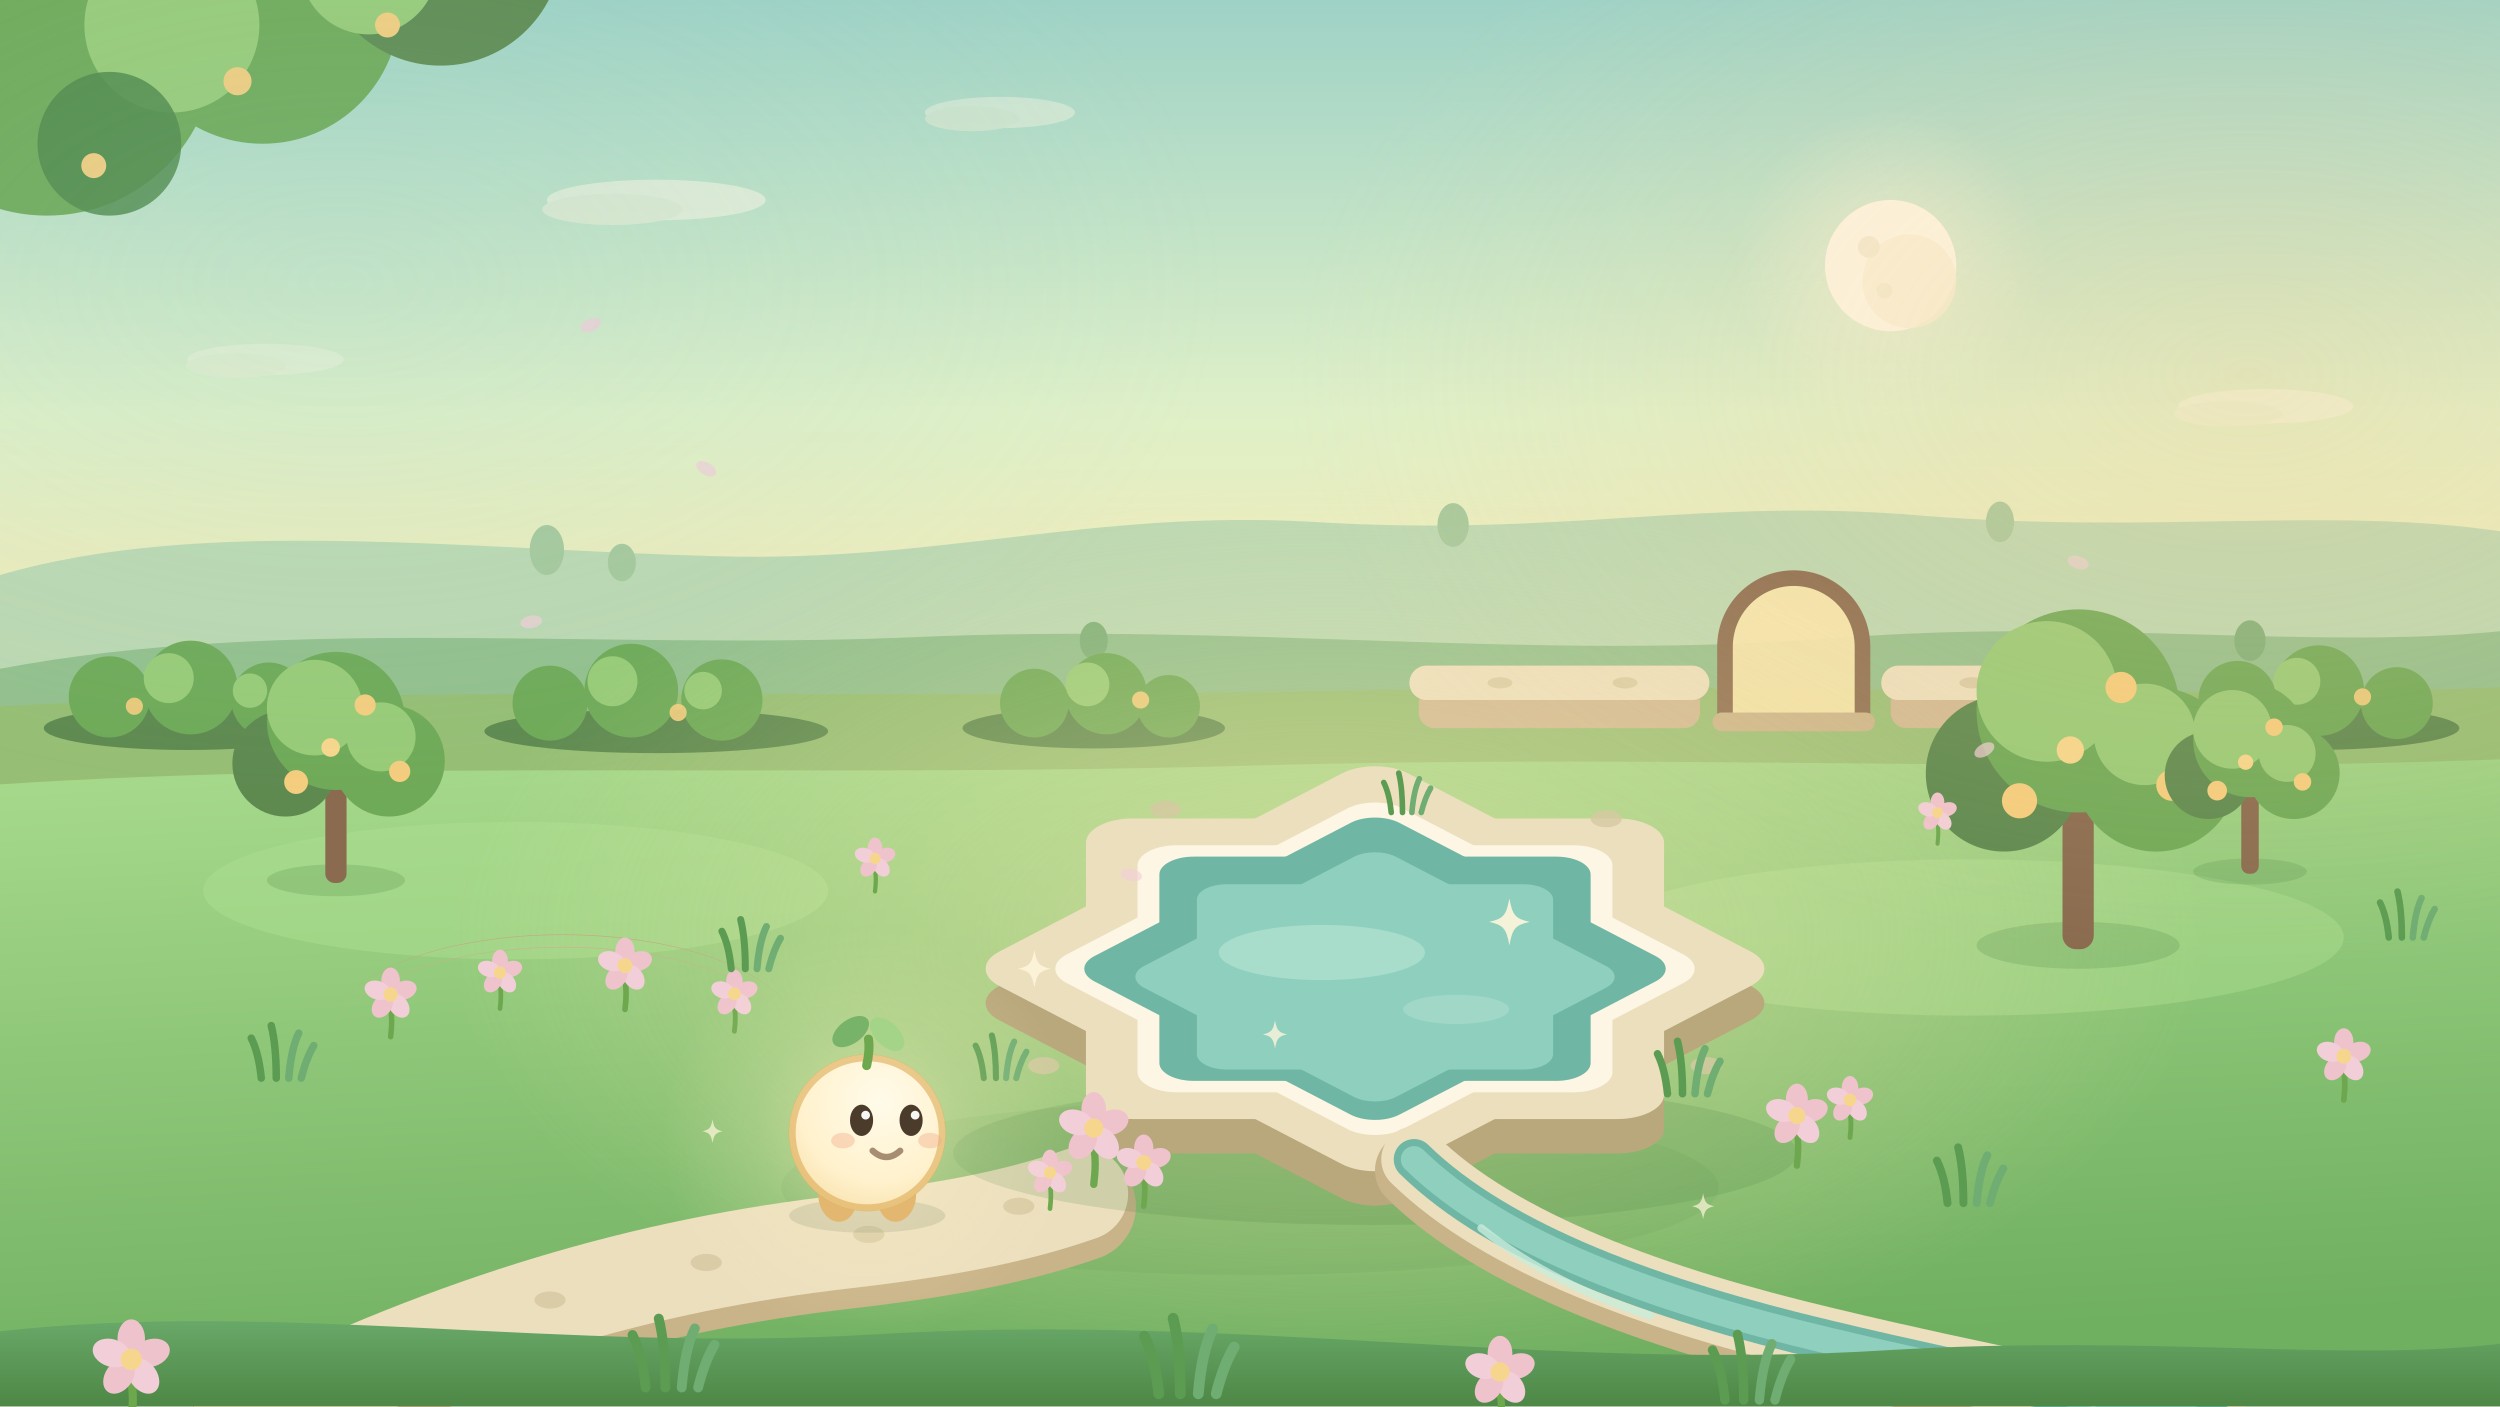
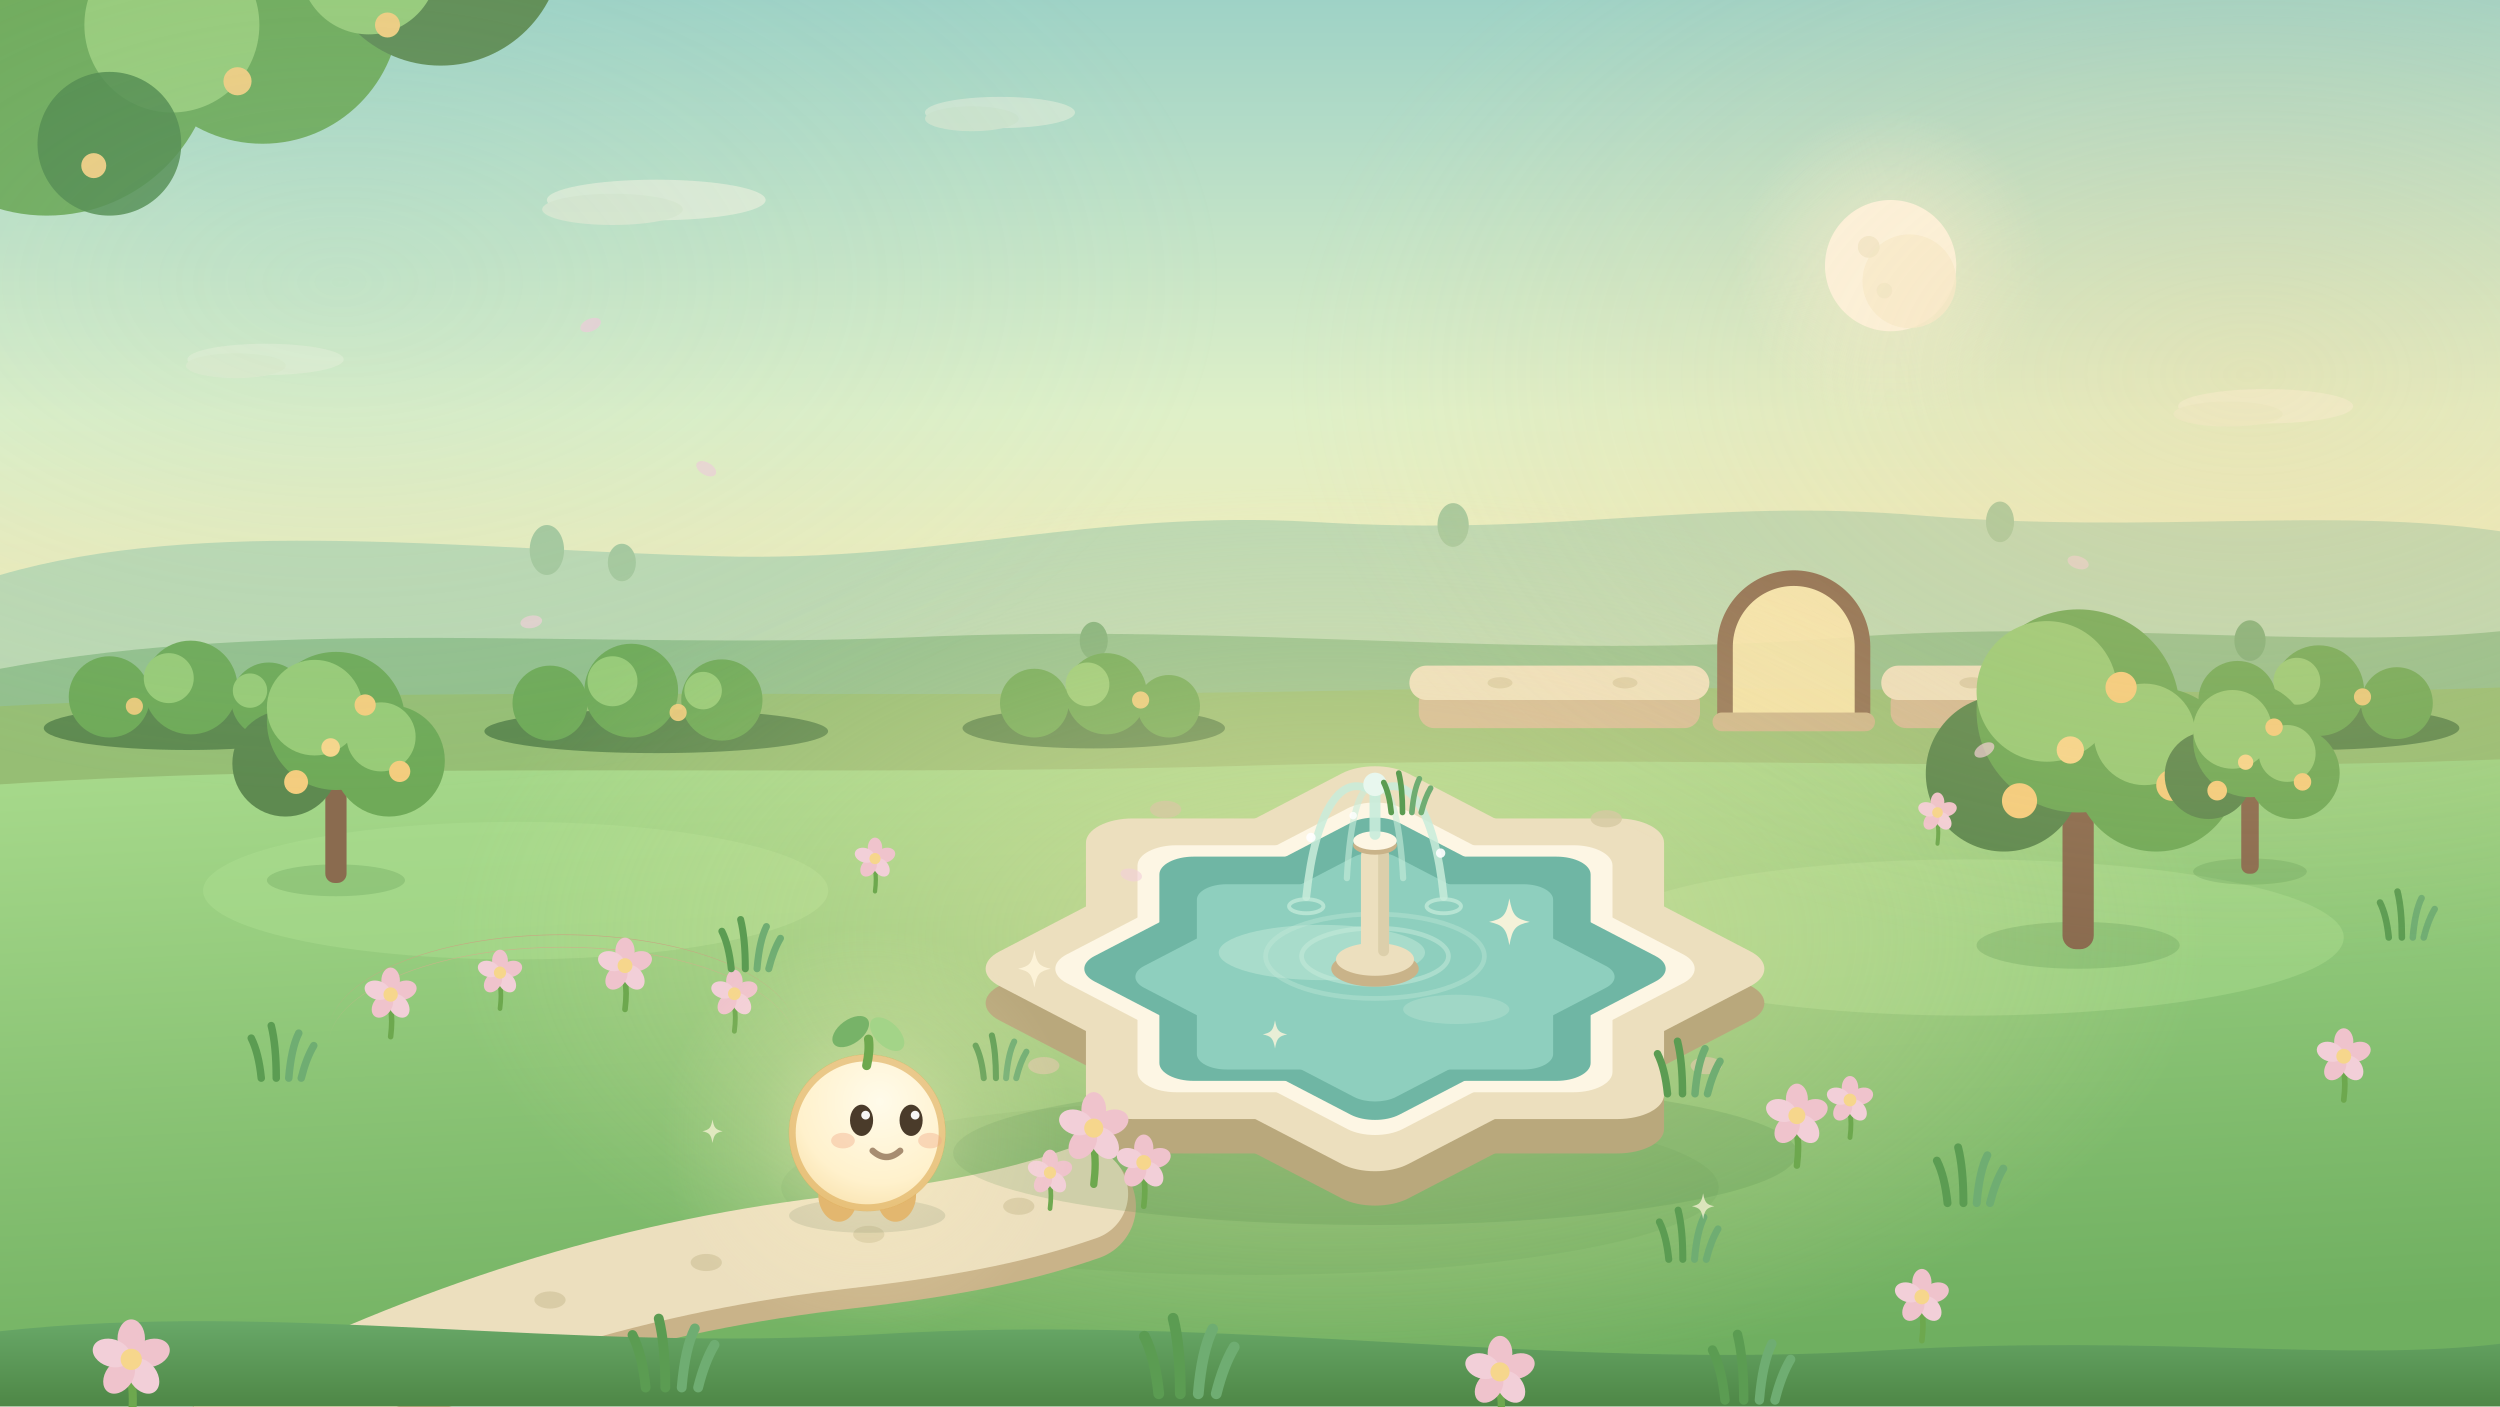
<svg xmlns="http://www.w3.org/2000/svg" viewBox="0 0 1600 900" width="1600" height="900">
  <defs>
    <linearGradient id="sky" x1="0" y1="0" x2="0" y2="1">
      <stop offset="0" stop-color="#9ED2C6" />
      <stop offset="0.55" stop-color="#DFF0C8" />
      <stop offset="1" stop-color="#FBE7AE" />
    </linearGradient>
    <linearGradient id="lawn" x1="0" y1="0" x2="0.2" y2="1">
      <stop offset="0" stop-color="#A8DA8C" />
      <stop offset="1" stop-color="#6FAF60" />
    </linearGradient>
    <linearGradient id="fore" x1="0" y1="0" x2="0" y2="1">
      <stop offset="0" stop-color="#68A868" />
      <stop offset="1" stop-color="#4E8746" />
    </linearGradient>
    <radialGradient id="moonHalo">
      <stop offset="0" stop-color="#FDF4D8" stop-opacity="0.6" />
      <stop offset="1" stop-color="#FDF4D8" stop-opacity="0" />
    </radialGradient>
    <radialGradient id="warm">
      <stop offset="0" stop-color="#FBE7AE" stop-opacity="0.5" />
      <stop offset="1" stop-color="#FBE7AE" stop-opacity="0" />
    </radialGradient>
    <radialGradient id="halo">
      <stop offset="0" stop-color="#FFF3C4" stop-opacity="0.5" />
      <stop offset="0.55" stop-color="#FFF3C4" stop-opacity="0.16" />
      <stop offset="1" stop-color="#FFF3C4" stop-opacity="0" />
    </radialGradient>
    <radialGradient id="body" cx="0.58" cy="0.3" r="0.95">
      <stop offset="0" stop-color="#FFFBEA" />
      <stop offset="0.55" stop-color="#FFF1CC" />
      <stop offset="1" stop-color="#F3D492" />
    </radialGradient>
    <radialGradient id="tintTeal">
      <stop offset="0" stop-color="#9ED2C6" stop-opacity="0.2" />
      <stop offset="1" stop-color="#9ED2C6" stop-opacity="0" />
    </radialGradient>
    <radialGradient id="tintHoney">
      <stop offset="0" stop-color="#F6CE92" stop-opacity="0.3" />
      <stop offset="1" stop-color="#F6CE92" stop-opacity="0" />
    </radialGradient>
    <g id="bloom">
      <path d="M0,10 Q1,2 0,-3" fill="none" stroke="#6DA84E" stroke-width="2.6" stroke-linecap="round" />
      <g transform="translate(0,-10)">
        <ellipse cx="0" cy="-6.6" rx="4.4" ry="6.2" fill="#EFC3CC" />
        <ellipse cx="0" cy="-6.6" rx="4.4" ry="6.2" fill="#EFC3CC" transform="rotate(72)" />
        <ellipse cx="0" cy="-6.6" rx="4.4" ry="6.2" fill="#F2CFD8" transform="rotate(144)" />
        <ellipse cx="0" cy="-6.6" rx="4.4" ry="6.2" fill="#EFC3CC" transform="rotate(216)" />
        <ellipse cx="0" cy="-6.6" rx="4.4" ry="6.2" fill="#F2CFD8" transform="rotate(288)" />
        <circle cx="0" cy="0" r="3.4" fill="#F6D68C" />
      </g>
    </g>
    <g id="tree">
      <ellipse cx="0" cy="4" rx="52" ry="12" fill="#4E8746" opacity="0.22" />
      <rect x="-8" y="-66" width="16" height="72" rx="7" fill="#8A6B4F" />
      <circle cx="-38" cy="-84" r="40" fill="#5E8A50" />
      <circle cx="40" cy="-86" r="42" fill="#6FAA58" />
      <circle cx="0" cy="-116" r="52" fill="#6FAA58" />
      <circle cx="-16" cy="-126" r="36" fill="#98CB77" />
      <circle cx="34" cy="-104" r="26" fill="#98CB77" />
      <circle cx="-30" cy="-70" r="9" fill="#F4CD7E" />
      <circle cx="22" cy="-128" r="8" fill="#F4CD7E" />
      <circle cx="48" cy="-78" r="8" fill="#F4CD7E" />
      <circle cx="-4" cy="-96" r="7" fill="#F6D68C" />
    </g>
    <g id="tuft" fill="none" stroke-linecap="round">
      <path d="M-8,0 Q-9,-10 -12,-16" stroke="#5B9C52" stroke-width="3" />
      <path d="M-2,0 Q-2,-13 -4,-21" stroke="#5B9C52" stroke-width="3" />
      <path d="M3,0 Q4,-12 7,-18" stroke="#6FAD72" stroke-width="3" />
      <path d="M8,0 Q10,-8 13,-13" stroke="#6FAD72" stroke-width="3" />
    </g>
    <path id="spark" d="M0,-15 C2,-4 4,-2 13,0 C4,2 2,4 0,15 C-2,4 -4,2 -13,0 C-4,-2 -2,-4 0,-15 Z" fill="#FFF6DC" />
    <ellipse id="petal" cx="0" cy="0" rx="7" ry="4" fill="#F2CFD8" />
  </defs>
  <rect x="0" y="0" width="1600" height="480" fill="url(#sky)" />
  <circle cx="1210" cy="170" r="100" fill="url(#moonHalo)" />
  <circle cx="1210" cy="170" r="42" fill="#FDF6E4" />
  <circle cx="1222" cy="180" r="30" fill="#F7EFD3" opacity="0.8" />
  <circle cx="1196" cy="158" r="7" fill="#F0E8CC" opacity="0.8" />
  <circle cx="1206" cy="186" r="5" fill="#F0E8CC" opacity="0.7" />
  <g opacity="0.55">
    <ellipse cx="420" cy="128" rx="70" ry="13" fill="#FDF6E4" />
    <ellipse cx="392" cy="134" rx="45" ry="10" fill="#F4EFD8" />
  </g>
  <g opacity="0.4">
    <ellipse cx="640" cy="72" rx="48" ry="10" fill="#FDF6E4" />
    <ellipse cx="622" cy="76" rx="30" ry="8" fill="#F4EFD8" />
  </g>
  <g opacity="0.45">
    <ellipse cx="1450" cy="260" rx="56" ry="11" fill="#FDF6E4" />
    <ellipse cx="1426" cy="265" rx="35" ry="8" fill="#F4EFD8" />
  </g>
  <g opacity="0.35">
    <ellipse cx="170" cy="230" rx="50" ry="10" fill="#FDF6E4" />
    <ellipse cx="151" cy="234" rx="32" ry="8" fill="#F4EFD8" />
  </g>
  <path d="M0,368 C130,330 300,352 460,356 C600,360 700,326 840,334 C1000,344 1090,318 1230,330 C1380,342 1490,324 1600,340 L1600,480 L0,480 Z" fill="#BCD8B2" />
  <ellipse cx="350" cy="352" rx="11" ry="16" fill="#A6C89C" />
  <ellipse cx="398" cy="360" rx="9" ry="12" fill="#A6C89C" />
  <ellipse cx="930" cy="336" rx="10" ry="14" fill="#A6C89C" />
  <ellipse cx="1280" cy="334" rx="9" ry="13" fill="#A6C89C" />
  <path d="M0,428 C180,394 380,416 580,408 C800,398 980,424 1180,408 C1340,396 1480,416 1600,404 L1600,520 L0,520 Z" fill="#93C08D" />
  <ellipse cx="700" cy="410" rx="9" ry="12" fill="#7FB07A" />
  <ellipse cx="1440" cy="410" rx="10" ry="13" fill="#7FB07A" />
  <path d="M0,452 C260,438 560,448 860,442 C1120,436 1380,448 1600,440 L1600,600 L0,600 Z" fill="#96BE74" />
  <g>
    <ellipse cx="120" cy="466" rx="92" ry="14" fill="#5E8A50" />
    <circle cx="70" cy="446" r="26" fill="#6FAA58" />
    <circle cx="122" cy="440" r="30" fill="#6FAA58" />
    <circle cx="172" cy="448" r="24" fill="#6FAA58" />
    <circle cx="108" cy="434" r="16" fill="#98CB77" />
    <circle cx="160" cy="442" r="11" fill="#98CB77" />
    <circle cx="86" cy="452" r="5.5" fill="#F4CD7E" opacity="0.9" />
  </g>
  <g>
    <ellipse cx="420" cy="468" rx="110" ry="14" fill="#5E8A50" />
    <circle cx="352" cy="450" r="24" fill="#6FAA58" />
    <circle cx="404" cy="442" r="30" fill="#6FAA58" />
    <circle cx="462" cy="448" r="26" fill="#6FAA58" />
    <circle cx="392" cy="436" r="16" fill="#98CB77" />
    <circle cx="450" cy="442" r="12" fill="#98CB77" />
    <circle cx="434" cy="456" r="5.5" fill="#F4CD7E" opacity="0.9" />
  </g>
  <g>
    <ellipse cx="700" cy="466" rx="84" ry="13" fill="#5E8A50" />
    <circle cx="662" cy="450" r="22" fill="#6FAA58" />
    <circle cx="708" cy="444" r="26" fill="#6FAA58" />
    <circle cx="748" cy="452" r="20" fill="#6FAA58" />
    <circle cx="696" cy="438" r="14" fill="#98CB77" />
    <circle cx="730" cy="448" r="5.5" fill="#F4CD7E" opacity="0.9" />
  </g>
  <g>
    <ellipse cx="1478" cy="466" rx="96" ry="14" fill="#5E8A50" />
    <circle cx="1432" cy="448" r="25" fill="#6FAA58" />
    <circle cx="1484" cy="442" r="29" fill="#6FAA58" />
    <circle cx="1534" cy="450" r="23" fill="#6FAA58" />
    <circle cx="1470" cy="436" r="15" fill="#98CB77" />
    <circle cx="1512" cy="446" r="5.5" fill="#F4CD7E" opacity="0.9" />
  </g>
  <g>
    <rect x="908" y="440" width="180" height="26" rx="10" fill="#D0B892" />
    <rect x="902" y="426" width="192" height="22" rx="11" fill="#ECDFBE" />
    <rect x="1210" y="440" width="150" height="26" rx="10" fill="#D0B892" />
    <rect x="1204" y="426" width="162" height="22" rx="11" fill="#ECDFBE" />
    <ellipse cx="960" cy="437" rx="8" ry="3.6" fill="#D6C9A2" opacity="0.85" />
    <ellipse cx="1040" cy="437" rx="8" ry="3.6" fill="#D6C9A2" opacity="0.85" />
    <ellipse cx="1262" cy="437" rx="8" ry="3.6" fill="#D6C9A2" opacity="0.85" />
    <ellipse cx="1322" cy="437" rx="8" ry="3.6" fill="#D6C9A2" opacity="0.85" />
    <path d="M1108,462 L1108,414 A40,40 0 0 1 1188,414 L1188,462 Z" fill="#FBE7AE" opacity="0.9" />
    <path d="M1104,460 L1104,414 A44,44 0 0 1 1192,414 L1192,460" fill="none" stroke="#8A6B4F" stroke-width="10" stroke-linecap="round" />
    <rect x="1096" y="456" width="104" height="12" rx="6" fill="#C9B389" />
  </g>
  <path d="M0,502 C240,486 520,498 800,490 C1080,482 1340,496 1600,486 L1600,900 L0,900 Z" fill="url(#lawn)" />
  <ellipse cx="330" cy="570" rx="200" ry="44" fill="#ACDE90" opacity="0.5" />
  <ellipse cx="1260" cy="600" rx="240" ry="50" fill="#ACDE90" opacity="0.45" />
  <ellipse cx="800" cy="760" rx="300" ry="56" fill="#5B9C52" opacity="0.22" />
  <ellipse cx="850" cy="600" rx="560" ry="290" fill="url(#warm)" />
  <g transform="translate(360,660)">
    <path d="M-150,10 A150,64 0 0 1 150,10 A118,50 0 1 0 -150,10 Z" fill="#C9B389" />
    <path d="M-150,2 A150,64 0 0 1 150,2 A118,50 0 1 0 -150,2 Z" fill="#C4A981" />
  </g>
  <use href="#bloom" transform="translate(250,650) scale(1.35)" />
  <use href="#bloom" transform="translate(320,634) scale(1.15)" />
  <use href="#bloom" transform="translate(400,632) scale(1.4)" />
  <use href="#bloom" transform="translate(470,648) scale(1.2)" />
  <g fill="none" stroke-linecap="round">
    <path d="M150,915 C280,850 400,812 530,796 C600,788 646,780 692,764" stroke="#C9B389" stroke-width="70" transform="translate(0,8)" />
    <path d="M150,915 C280,850 400,812 530,796 C600,788 646,780 692,764" stroke="#ECDFBE" stroke-width="60" />
  </g>
  <ellipse cx="255" cy="866" rx="10" ry="5.5" fill="#D6C9A2" opacity="0.85" />
  <ellipse cx="352" cy="832" rx="10" ry="5.5" fill="#D6C9A2" opacity="0.85" />
  <ellipse cx="452" cy="808" rx="10" ry="5.5" fill="#D6C9A2" opacity="0.85" />
  <ellipse cx="556" cy="790" rx="10" ry="5.5" fill="#D6C9A2" opacity="0.85" />
  <ellipse cx="652" cy="772" rx="10" ry="5.5" fill="#D6C9A2" opacity="0.85" />
  <g transform="translate(880,620)">
    <ellipse cx="0" cy="118" rx="270" ry="46" fill="#4E8746" opacity="0.18" />
    <g transform="translate(0,22) scale(1,0.52)">
      <rect x="-185" y="-185" width="370" height="370" rx="30" fill="#B9A87C" />
      <rect x="-185" y="-185" width="370" height="370" rx="30" transform="rotate(45)" fill="#B9A87C" />
    </g>
    <g transform="scale(1,0.52)">
      <rect x="-185" y="-185" width="370" height="370" rx="30" fill="#ECDFBE" />
      <rect x="-185" y="-185" width="370" height="370" rx="30" transform="rotate(45)" fill="#ECDFBE" />
      <rect x="-152" y="-152" width="304" height="304" rx="25" fill="#FDF6E4" />
      <rect x="-152" y="-152" width="304" height="304" rx="25" transform="rotate(45)" fill="#FDF6E4" />
      <rect x="-138" y="-138" width="276" height="276" rx="22" fill="#6FB6A4" />
      <rect x="-138" y="-138" width="276" height="276" rx="22" transform="rotate(45)" fill="#6FB6A4" />
      <rect x="-114" y="-104" width="228" height="228" rx="19" fill="#8ECFBE" />
      <rect x="-114" y="-104" width="228" height="228" rx="19" transform="rotate(45 0 10)" fill="#8ECFBE" />
      <ellipse cx="-34" cy="-20" rx="66" ry="34" fill="#C8ECDB" opacity="0.45" />
      <ellipse cx="52" cy="50" rx="34" ry="18" fill="#C8ECDB" opacity="0.3" />
    </g>
    <ellipse cx="-212" cy="62" rx="10" ry="5.5" fill="#D6C9A2" opacity="0.8" />
    <ellipse cx="212" cy="62" rx="10" ry="5.5" fill="#D6C9A2" opacity="0.8" />
    <ellipse cx="-134" cy="-102" rx="10" ry="5.5" fill="#D6C9A2" opacity="0.8" />
    <ellipse cx="148" cy="-96" rx="10" ry="5.5" fill="#D6C9A2" opacity="0.8" />
  </g>
-   <g fill="none" stroke-linecap="round">
-     <path d="M905,742 C960,796 1060,832 1170,858 C1270,882 1350,896 1420,912" stroke="#C9B389" stroke-width="50" transform="translate(0,7)" />
-     <path d="M905,742 C960,796 1060,832 1170,858 C1270,882 1350,896 1420,912" stroke="#ECDFBE" stroke-width="42" />
-     <path d="M905,742 C960,796 1060,832 1170,858 C1270,882 1350,896 1420,912" stroke="#6FB6A4" stroke-width="26" />
-     <path d="M905,742 C960,796 1060,832 1170,858 C1270,882 1350,896 1420,912" stroke="#8ECFBE" stroke-width="17" />
-     <path d="M948,786 C980,812 1018,830 1056,842" stroke="#C8ECDB" stroke-width="5" opacity="0.8" />
-     <path d="M1210,868 C1256,880 1300,890 1340,898" stroke="#C8ECDB" stroke-width="5" opacity="0.7" />
-   </g>
+   <g>
+     <ellipse cx="880" cy="612" rx="70" ry="27" fill="none" stroke="#C8ECDB" stroke-width="3" opacity="0.35" />
+     <ellipse cx="880" cy="612" rx="47" ry="18" fill="none" stroke="#C8ECDB" stroke-width="3" opacity="0.5" />
+     <ellipse cx="880" cy="620" rx="28" ry="11.5" fill="#C9B389" />
+     <ellipse cx="880" cy="614" rx="25" ry="10.5" fill="#ECDFBE" />
+     <rect x="871" y="540" width="18" height="74" rx="8" fill="#ECDFBE" />
+     <rect x="882" y="544" width="7" height="68" rx="3.5" fill="#D6C9A2" opacity="0.7" />
+     <ellipse cx="880" cy="541" rx="14" ry="6" fill="#C9B389" />
+     <ellipse cx="880" cy="538" rx="14" ry="6" fill="#FDF6E4" />
+     <g fill="none" stroke="#C8ECDB" stroke-linecap="round">
+       <path d="M880,534 L880,508" stroke-width="7" opacity="0.9" />
+       <path d="M880,508 C860,492 842,516 836,574" stroke-width="5" opacity="0.85" />
+       <path d="M880,508 C900,492 918,516 924,574" stroke-width="5" opacity="0.85" />
+       <path d="M880,508 C871,496 864,524 862,562" stroke-width="4" opacity="0.6" />
+       <path d="M880,508 C889,496 896,524 898,562" stroke-width="4" opacity="0.6" />
+     </g>
+     <circle cx="880" cy="502" r="7.5" fill="#E8F7EE" />
+     <circle cx="839" cy="536" r="3" fill="#FFFFFF" opacity="0.9" />
+     <circle cx="922" cy="546" r="3" fill="#FFFFFF" opacity="0.9" />
+     <circle cx="866" cy="522" r="2.4" fill="#FFFFFF" opacity="0.8" />
+     <ellipse cx="836" cy="580" rx="11" ry="4.5" fill="none" stroke="#C8ECDB" stroke-width="2.5" opacity="0.7" />
+     <ellipse cx="924" cy="580" rx="11" ry="4.5" fill="none" stroke="#C8ECDB" stroke-width="2.5" opacity="0.7" />
+   </g>
+   <use href="#tuft" transform="translate(1080,806) scale(1.5)" />
+   <use href="#bloom" transform="translate(1230,844) scale(1.4)" />
  <use href="#tree" transform="translate(1330,600) scale(1.25)" />
  <use href="#tree" transform="translate(1440,555) scale(0.7)" />
  <use href="#tree" transform="translate(215,560) scale(0.85)" />
  <use href="#bloom" transform="translate(700,740) scale(1.8)" />
  <use href="#bloom" transform="translate(732,758) scale(1.4)" />
  <use href="#bloom" transform="translate(672,762) scale(1.15)" />
  <use href="#bloom" transform="translate(1150,730) scale(1.6)" />
  <use href="#bloom" transform="translate(1184,716) scale(1.2)" />
  <use href="#bloom" transform="translate(1500,690) scale(1.4)" />
  <use href="#bloom" transform="translate(560,560) scale(1.05)" />
  <use href="#bloom" transform="translate(1240,530) scale(1)" />
  <use href="#tuft" transform="translate(480,620) scale(1.5)" />
  <use href="#tuft" transform="translate(1080,700) scale(1.6)" />
  <use href="#tuft" transform="translate(1260,770) scale(1.7)" />
  <use href="#tuft" transform="translate(640,690) scale(1.3)" />
  <use href="#tuft" transform="translate(180,690) scale(1.6)" />
  <use href="#tuft" transform="translate(1540,600) scale(1.4)" />
  <use href="#tuft" transform="translate(900,520) scale(1.2)" />
  <g transform="translate(555,0)">
    <ellipse cx="0" cy="778" rx="50" ry="11" fill="#3E5C42" opacity="0.16" />
    <circle cx="0" cy="725" r="132" fill="url(#halo)" />
    <ellipse cx="-19" cy="766" rx="12.2" ry="16" fill="#E3B76F" transform="rotate(-8 -19 766)" />
    <ellipse cx="19" cy="766" rx="12.2" ry="16" fill="#E3B76F" transform="rotate(8 19 766)" />
    <circle cx="0" cy="725" r="50" fill="url(#body)" />
    <circle cx="0" cy="725" r="48" fill="none" stroke="#D9A44A" stroke-width="4.5" opacity="0.55" />
    <g transform="translate(0,677) rotate(4)">
      <path d="M0,5 Q1.5,-5 0,-12" fill="none" stroke="#6DA84E" stroke-width="5.8" stroke-linecap="round" />
      <ellipse cx="-11.7" cy="-16" rx="13.4" ry="7.6" fill="#77B368" transform="rotate(-40 -11.7 -16)" />
      <ellipse cx="11.7" cy="-16" rx="13.4" ry="7.6" fill="#A3D488" transform="rotate(40 11.7 -16)" />
    </g>
    <ellipse cx="-3.6" cy="717" rx="7.4" ry="10" fill="#4A3B2A" />
    <ellipse cx="28.1" cy="717" rx="7.4" ry="10" fill="#4A3B2A" />
    <circle cx="-1" cy="713.7" r="2.8" fill="#FFFFFF" opacity="0.95" />
    <circle cx="30.7" cy="713.7" r="2.8" fill="#FFFFFF" opacity="0.95" />
    <ellipse cx="-15.5" cy="730" rx="7.6" ry="5" fill="#F0A987" opacity="0.4" />
    <ellipse cx="40.2" cy="730" rx="7.6" ry="5" fill="#F0A987" opacity="0.4" />
    <path d="M3.5,736.5 Q12.3,744.5 21.1,736.5" fill="none" stroke="#8A6B4F" stroke-width="4.1" stroke-linecap="round" opacity="0.75" />
  </g>
  <path d="M0,852 C180,832 360,866 560,854 C790,840 990,878 1210,864 C1380,854 1500,872 1600,860 L1600,900 L0,900 Z" fill="url(#fore)" />
  <use href="#tuft" transform="translate(430,888) scale(2.1)" />
  <use href="#tuft" transform="translate(760,892) scale(2.3)" />
  <use href="#tuft" transform="translate(1120,896) scale(2)" />
  <use href="#bloom" transform="translate(84,890) scale(2)" />
  <use href="#bloom" transform="translate(960,896) scale(1.8)" />
  <g>
    <path d="M0,36 C90,52 180,38 300,12" fill="none" stroke="#8A6B4F" stroke-width="12" stroke-linecap="round" />
    <circle cx="30" cy="30" r="108" fill="#6FAA58" />
    <circle cx="168" cy="4" r="88" fill="#6FAA58" />
    <circle cx="282" cy="-36" r="78" fill="#5E8A50" />
    <circle cx="110" cy="16" r="56" fill="#98CB77" />
    <circle cx="236" cy="-22" r="44" fill="#98CB77" />
    <circle cx="70" cy="92" r="46" fill="#4E8746" opacity="0.85" />
    <circle cx="152" cy="52" r="9" fill="#F4CD7E" />
    <circle cx="248" cy="16" r="8" fill="#F4CD7E" />
    <circle cx="60" cy="106" r="8" fill="#F4CD7E" />
  </g>
  <use href="#petal" transform="translate(378,208) rotate(-24)" opacity="0.85" />
  <use href="#petal" transform="translate(452,300) rotate(30)" opacity="0.75" />
  <use href="#petal" transform="translate(340,398) rotate(-10)" opacity="0.7" />
  <use href="#petal" transform="translate(1330,360) rotate(18)" opacity="0.6" />
  <use href="#petal" transform="translate(1270,480) rotate(-30)" opacity="0.7" />
  <use href="#petal" transform="translate(724,560) rotate(12)" opacity="0.6" />
  <use href="#spark" transform="translate(966,590)" opacity="0.9" />
  <use href="#spark" transform="translate(816,662) scale(0.6)" opacity="0.8" />
  <use href="#spark" transform="translate(662,620) scale(0.8)" opacity="0.85" />
  <use href="#spark" transform="translate(1090,772) scale(0.55)" opacity="0.7" />
  <use href="#spark" transform="translate(456,724) scale(0.5)" opacity="0.7" />
  <ellipse cx="220" cy="180" rx="560" ry="330" fill="url(#tintTeal)" />
  <ellipse cx="1440" cy="240" rx="620" ry="380" fill="url(#tintHoney)" />
</svg>
